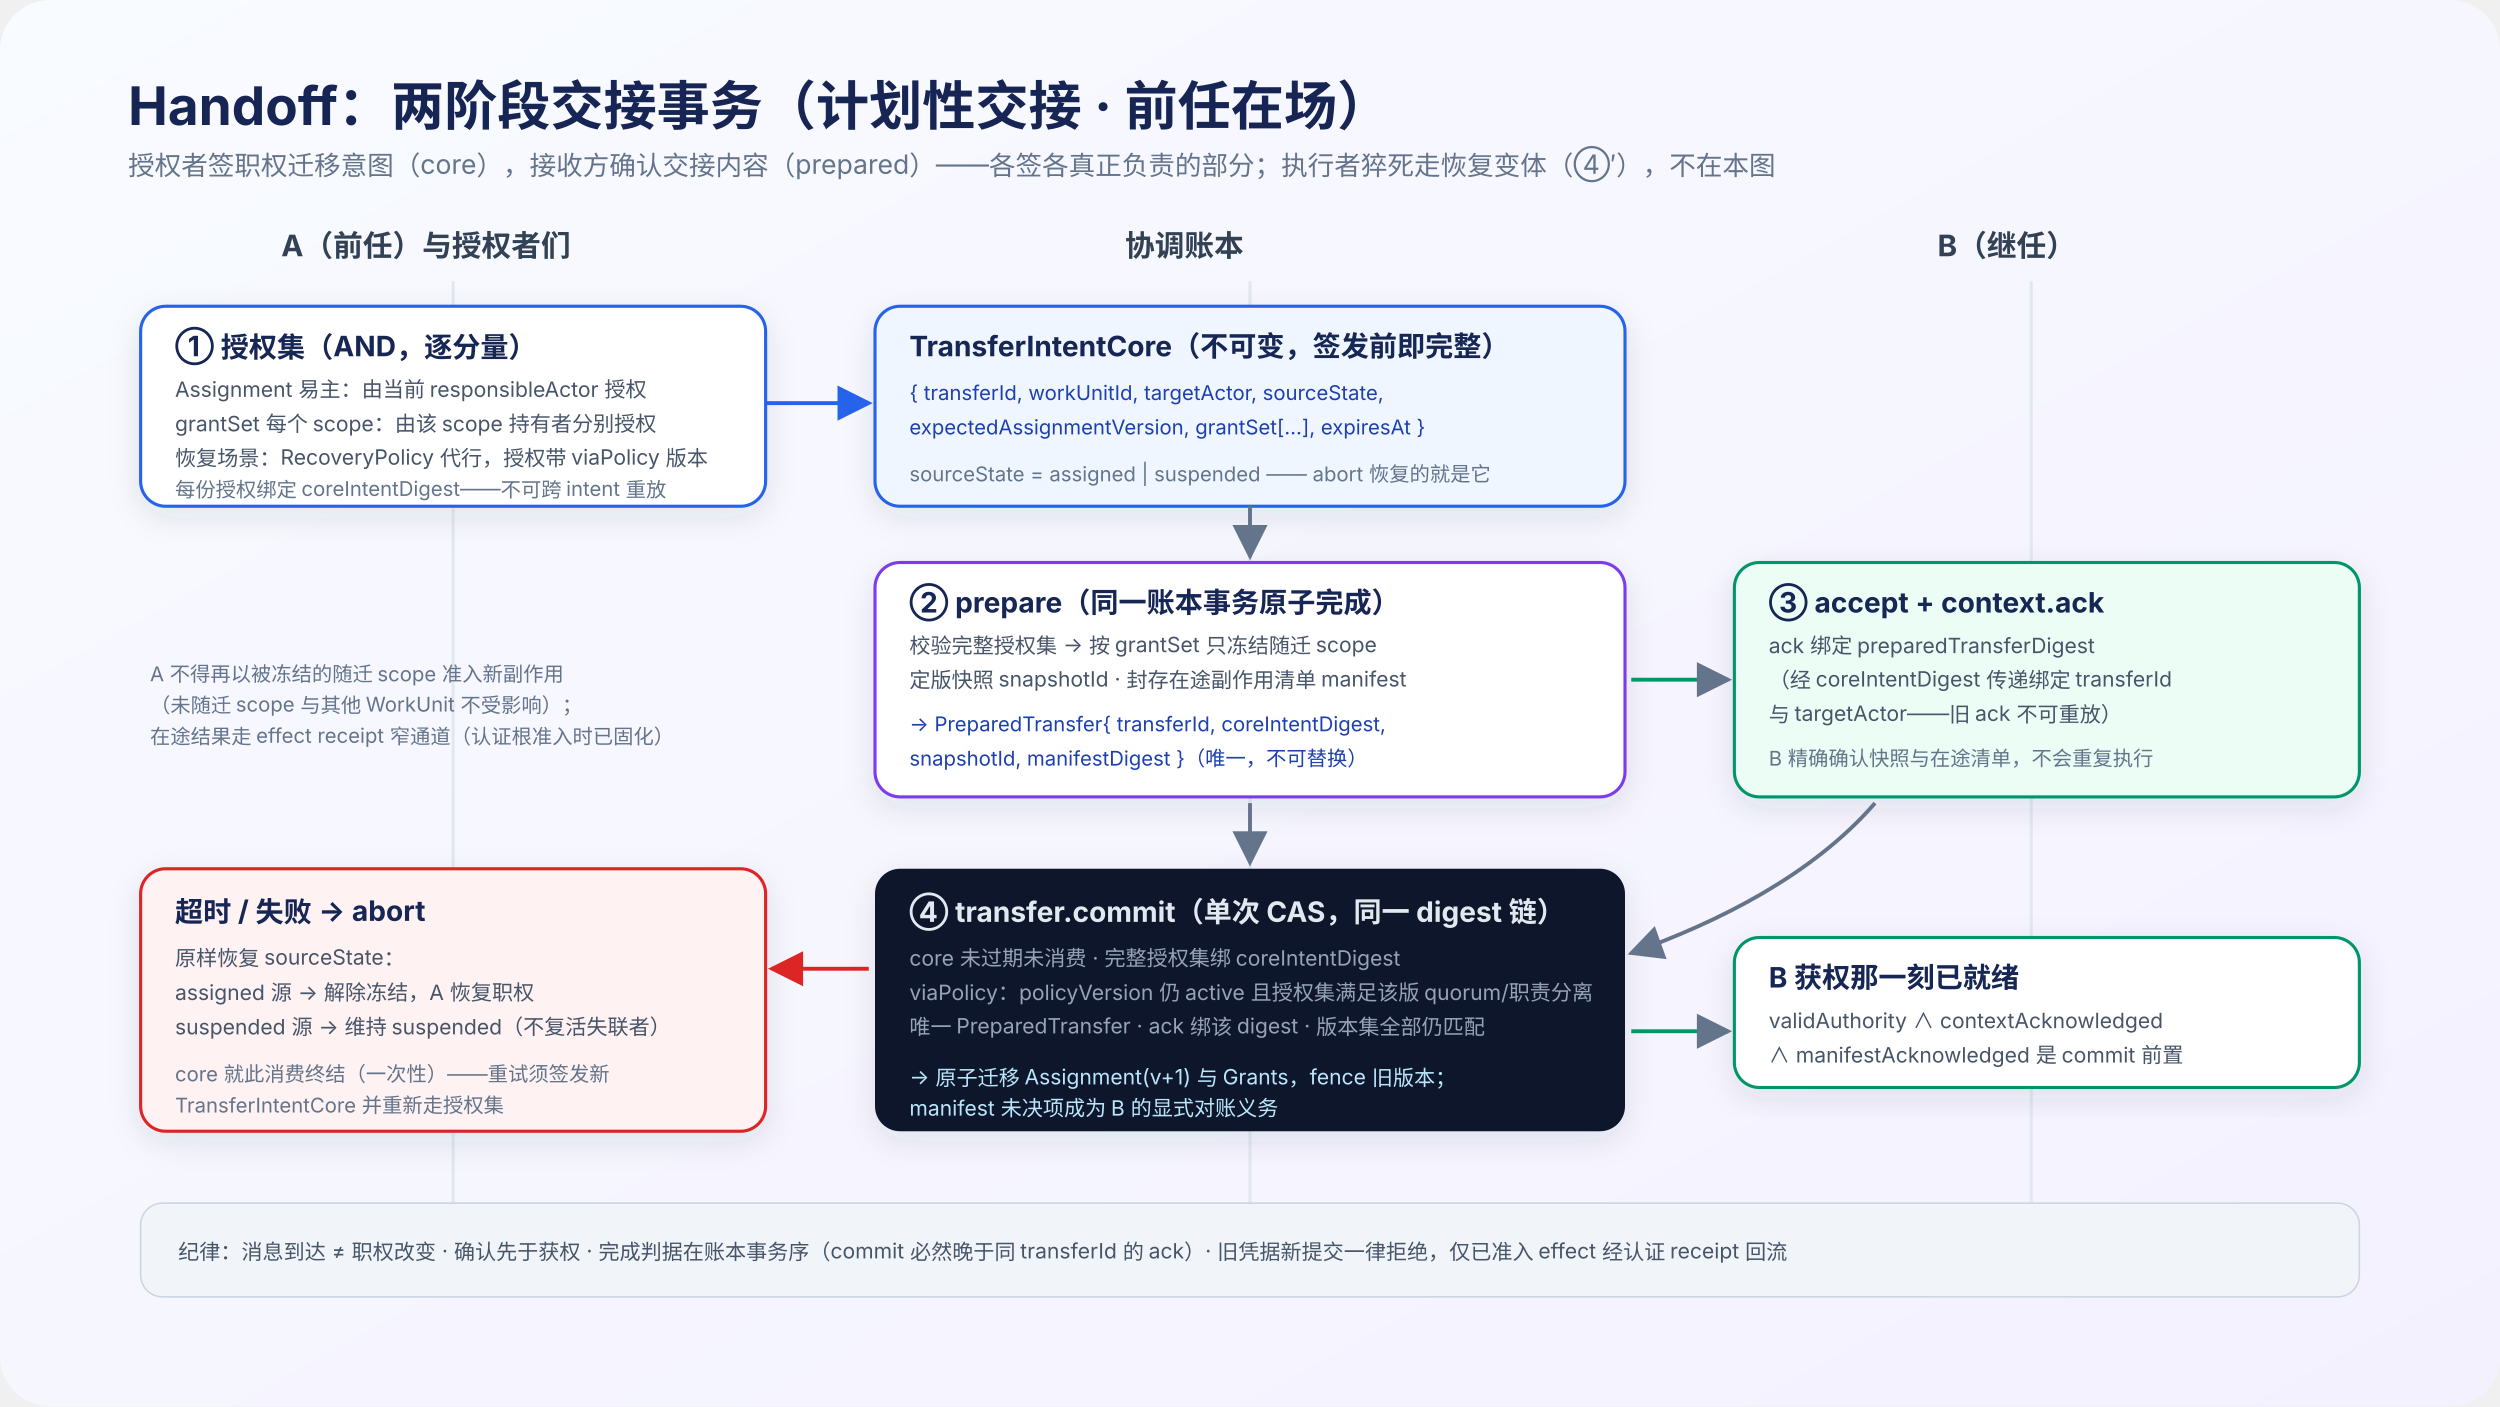
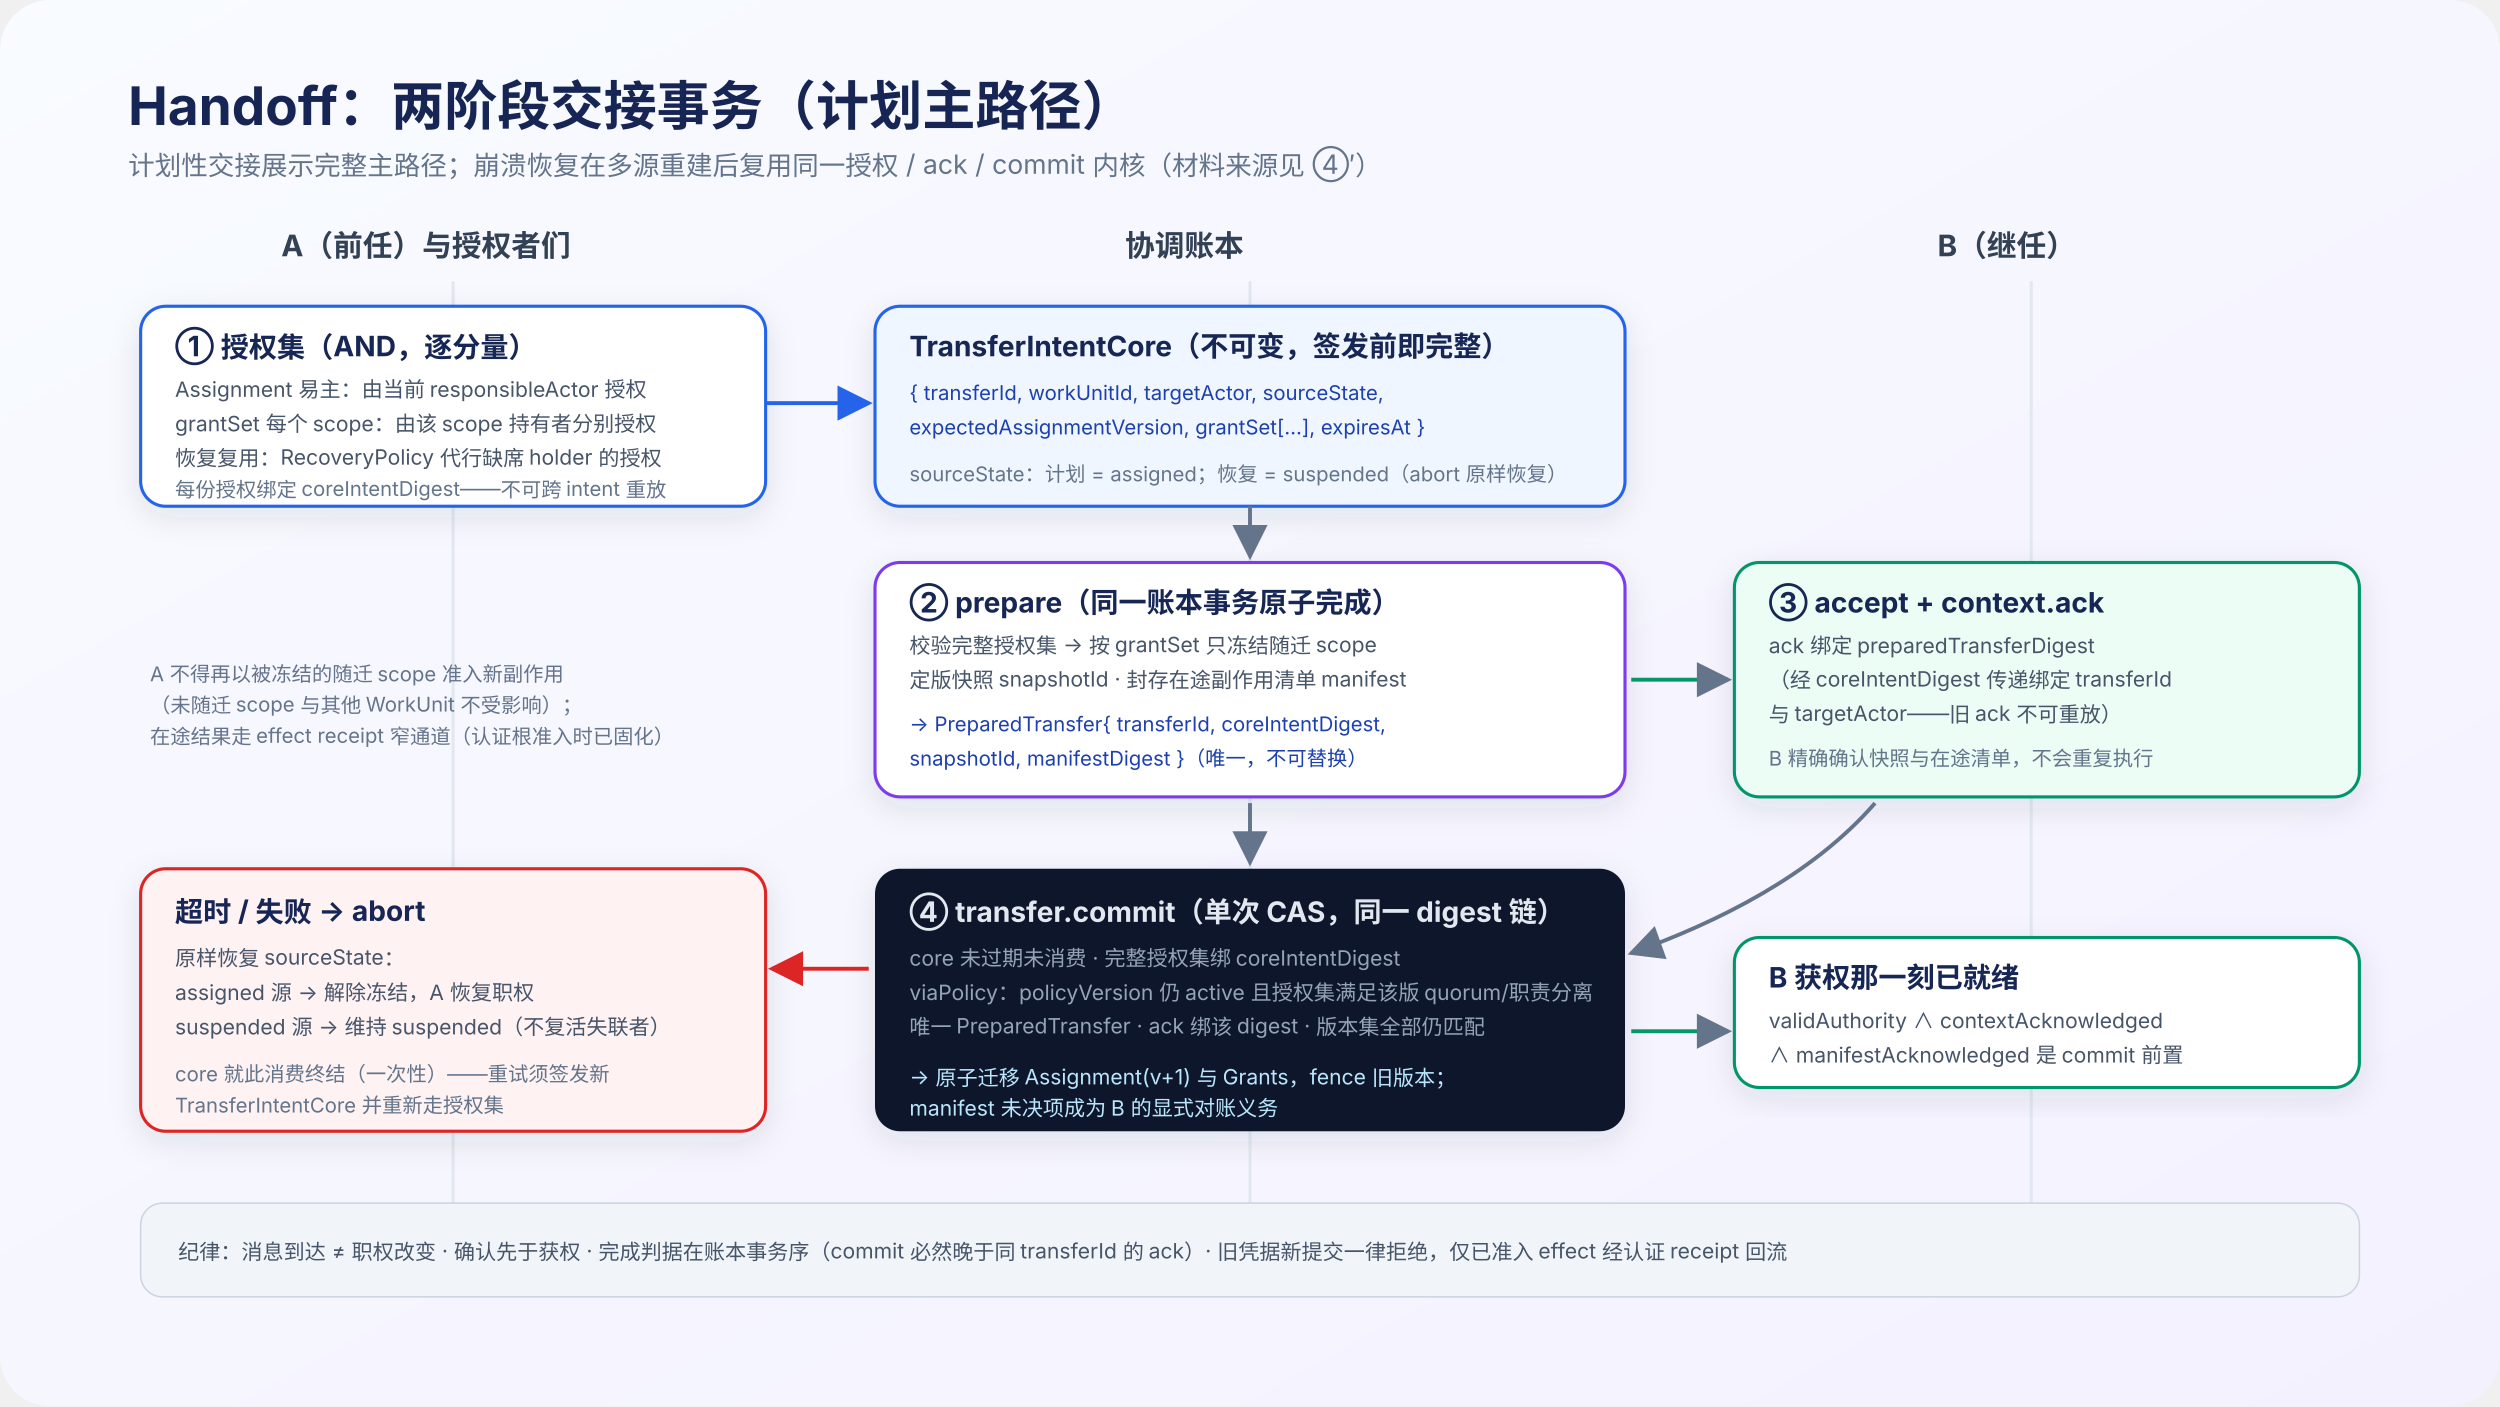
<svg xmlns="http://www.w3.org/2000/svg" width="1600" height="900" viewBox="0 0 1600 900" role="img" aria-labelledby="title desc">
  <defs>
    <linearGradient id="bg" x1="0" y1="0" x2="1" y2="1">
      <stop stop-color="#F8FBFF" />
      <stop offset="1" stop-color="#F4F1FF" />
    </linearGradient>
    <filter id="shadow" x="-20%" y="-20%" width="140%" height="140%">
      <feDropShadow dx="0" dy="6" stdDeviation="10" flood-color="#1E293B" flood-opacity=".10" />
    </filter>
    <marker id="arrow" markerWidth="11" markerHeight="11" refX="9" refY="5.5" orient="auto">
      <path d="M1,1 L10,5.5 L1,10 Z" fill="#64748B" />
    </marker>
    <marker id="blueArrow" markerWidth="11" markerHeight="11" refX="9" refY="5.5" orient="auto">
      <path d="M1,1 L10,5.5 L1,10 Z" fill="#2563EB" />
    </marker>
    <marker id="redArrow" markerWidth="11" markerHeight="11" refX="9" refY="5.5" orient="auto">
      <path d="M1,1 L10,5.5 L1,10 Z" fill="#DC2626" />
    </marker>
    <style>
      .f{font-family:Inter,'Noto Sans CJK SC','PingFang SC',sans-serif}
      .title{font-size:34px;font-weight:750;fill:#172554}
      .sub{font-size:17px;fill:#64748B}
      .lane{font-size:19px;font-weight:750;fill:#334155}
      .h{font-size:18px;font-weight:750;fill:#172554}
      .b{font-size:13.5px;fill:#475569}
      .mono{font-size:13px;fill:#1E40AF}
      .note{font-size:13px;fill:#64748B}
      .hL{font-size:18px;font-weight:750;fill:#E2E8F0}
      .bL{font-size:13.5px;fill:#94A3B8}
      .bB{font-size:13.5px;fill:#BAE6FD}
      .node{filter:url(#shadow)}
    </style>
  </defs>
  <rect width="1600" height="900" rx="32" fill="url(#bg)" />
-   <text x="82" y="80" class="f title">Handoff：两阶段交接事务（计划性交接 · 前任在场）</text>
-   <text x="82" y="112" class="f sub">授权者签职权迁移意图（core），接收方确认交接内容（prepared）——各签各真正负责的部分；执行者猝死走恢复变体（④′），不在本图</text>
+   <text x="82" y="80" class="f title">Handoff：两阶段交接事务（计划主路径）</text>
+   <text x="82" y="112" class="f sub">计划性交接展示完整主路径；崩溃恢复在多源重建后复用同一授权 / ack / commit 内核（材料来源见 ④′）</text>
  <text x="180" y="164" class="f lane">A（前任）与授权者们</text>
  <text x="720" y="164" class="f lane">协调账本</text>
  <text x="1240" y="164" class="f lane">B（继任）</text>
  <g stroke="#E2E8F0" stroke-width="2">
    <path d="M290 180 L290 830" />
    <path d="M800 180 L800 830" />
    <path d="M1300 180 L1300 830" />
  </g>
  <g class="node">
    <rect x="90" y="196" width="400" height="128" rx="16" fill="#FFFFFF" stroke="#2563EB" stroke-width="2" />
    <text x="112" y="228" class="f h">① 授权集（AND，逐分量）</text>
    <text x="112" y="254" class="f b">Assignment 易主：由当前 responsibleActor 授权</text>
    <text x="112" y="276" class="f b">grantSet 每个 scope：由该 scope 持有者分别授权</text>
-     <text x="112" y="298" class="f b">恢复场景：RecoveryPolicy 代行，授权带 viaPolicy 版本</text>
+     <text x="112" y="298" class="f b">恢复复用：RecoveryPolicy 代行缺席 holder 的授权</text>
    <text x="112" y="318" class="f note">每份授权绑定 coreIntentDigest——不可跨 intent 重放</text>
  </g>
  <g class="node">
    <rect x="560" y="196" width="480" height="128" rx="16" fill="#EFF6FF" stroke="#2563EB" stroke-width="2" />
    <text x="582" y="228" class="f h">TransferIntentCore（不可变，签发前即完整）</text>
    <text x="582" y="256" class="f mono">{ transferId, workUnitId, targetActor, sourceState,</text>
    <text x="582" y="278" class="f mono">  expectedAssignmentVersion, grantSet[…], expiresAt }</text>
-     <text x="582" y="308" class="f note">sourceState = assigned | suspended —— abort 恢复的就是它</text>
+     <text x="582" y="308" class="f note">sourceState：计划 = assigned；恢复 = suspended（abort 原样恢复）</text>
  </g>
  <path d="M490 258 L556 258" stroke="#2563EB" stroke-width="2.5" fill="none" marker-end="url(#blueArrow)" />
  <g class="node">
    <rect x="560" y="360" width="480" height="150" rx="16" fill="#FFFFFF" stroke="#7C3AED" stroke-width="2" />
    <text x="582" y="392" class="f h">② prepare（同一账本事务原子完成）</text>
    <text x="582" y="418" class="f b">校验完整授权集 → 按 grantSet 只冻结随迁 scope</text>
    <text x="582" y="440" class="f b">定版快照 snapshotId · 封存在途副作用清单 manifest</text>
    <text x="582" y="468" class="f mono">→ PreparedTransfer{ transferId, coreIntentDigest,</text>
    <text x="582" y="490" class="f mono">   snapshotId, manifestDigest }（唯一，不可替换）</text>
  </g>
  <path d="M800 324 L800 356" stroke="#64748B" stroke-width="2.5" fill="none" marker-end="url(#arrow)" />
  <text x="96" y="436" class="f note">A 不得再以被冻结的随迁 scope 准入新副作用</text>
  <text x="96" y="456" class="f note">（未随迁 scope 与其他 WorkUnit 不受影响）；</text>
  <text x="96" y="476" class="f note">在途结果走 effect receipt 窄通道（认证根准入时已固化）</text>
  <g class="node">
    <rect x="1110" y="360" width="400" height="150" rx="16" fill="#ECFDF5" stroke="#059669" stroke-width="2" />
    <text x="1132" y="392" class="f h">③ accept + context.ack</text>
    <text x="1132" y="418" class="f b">ack 绑定 preparedTransferDigest</text>
    <text x="1132" y="440" class="f b">（经 coreIntentDigest 传递绑定 transferId</text>
    <text x="1132" y="462" class="f b">与 targetActor——旧 ack 不可重放）</text>
    <text x="1132" y="490" class="f note">B 精确确认快照与在途清单，不会重复执行</text>
  </g>
  <path d="M1044 435 L1106 435" stroke="#059669" stroke-width="2.5" fill="none" marker-end="url(#arrow)" />
  <g class="node">
    <rect x="560" y="556" width="480" height="168" rx="16" fill="#0F172A" />
    <text x="582" y="590" class="f hL">④ transfer.commit（单次 CAS，同一 digest 链）</text>
    <text x="582" y="618" class="f bL">core 未过期未消费 · 完整授权集绑 coreIntentDigest</text>
    <text x="582" y="640" class="f bL">viaPolicy：policyVersion 仍 active 且授权集满足该版 quorum/职责分离</text>
    <text x="582" y="662" class="f bL">唯一 PreparedTransfer · ack 绑该 digest · 版本集全部仍匹配</text>
    <text x="582" y="694" class="f bB">→ 原子迁移 Assignment(v+1) 与 Grants，fence 旧版本；</text>
    <text x="582" y="714" class="f bB">   manifest 未决项成为 B 的显式对账义务</text>
  </g>
  <path d="M1200 514 C1160 560 1100 590 1044 610" stroke="#64748B" stroke-width="2.5" fill="none" marker-end="url(#arrow)" />
  <path d="M800 514 L800 552" stroke="#64748B" stroke-width="2.5" fill="none" marker-end="url(#arrow)" />
  <g class="node">
    <rect x="1110" y="600" width="400" height="96" rx="16" fill="#FFFFFF" stroke="#059669" stroke-width="2" />
    <text x="1132" y="632" class="f h">B 获权那一刻已就绪</text>
    <text x="1132" y="658" class="f b">validAuthority ∧ contextAcknowledged</text>
    <text x="1132" y="680" class="f b">∧ manifestAcknowledged 是 commit 前置</text>
  </g>
  <path d="M1044 660 L1106 660" stroke="#059669" stroke-width="2.5" fill="none" marker-end="url(#arrow)" />
  <g class="node">
    <rect x="90" y="556" width="400" height="168" rx="16" fill="#FEF2F2" stroke="#DC2626" stroke-width="2" />
    <text x="112" y="590" class="f h" fill="#991B1B">超时 / 失败 → abort</text>
    <text x="112" y="618" class="f b">原样恢复 sourceState：</text>
    <text x="112" y="640" class="f b">assigned 源 → 解除冻结，A 恢复职权</text>
    <text x="112" y="662" class="f b">suspended 源 → 维持 suspended（不复活失联者）</text>
    <text x="112" y="692" class="f note">core 就此消费终结（一次性）——重试须签发新</text>
    <text x="112" y="712" class="f note">TransferIntentCore 并重新走授权集</text>
  </g>
  <path d="M556 620 L494 620" stroke="#DC2626" stroke-width="2.5" fill="none" marker-end="url(#redArrow)" />
  <rect x="90" y="770" width="1420" height="60" rx="14" fill="#F1F5F9" stroke="#CBD5E1" />
  <text x="114" y="806" class="f b">纪律：消息到达 ≠ 职权改变 · 确认先于获权 · 完成判据在账本事务序（commit 必然晚于同 transferId 的 ack）· 旧凭据新提交一律拒绝，仅已准入 effect 经认证 receipt 回流</text>
</svg>
